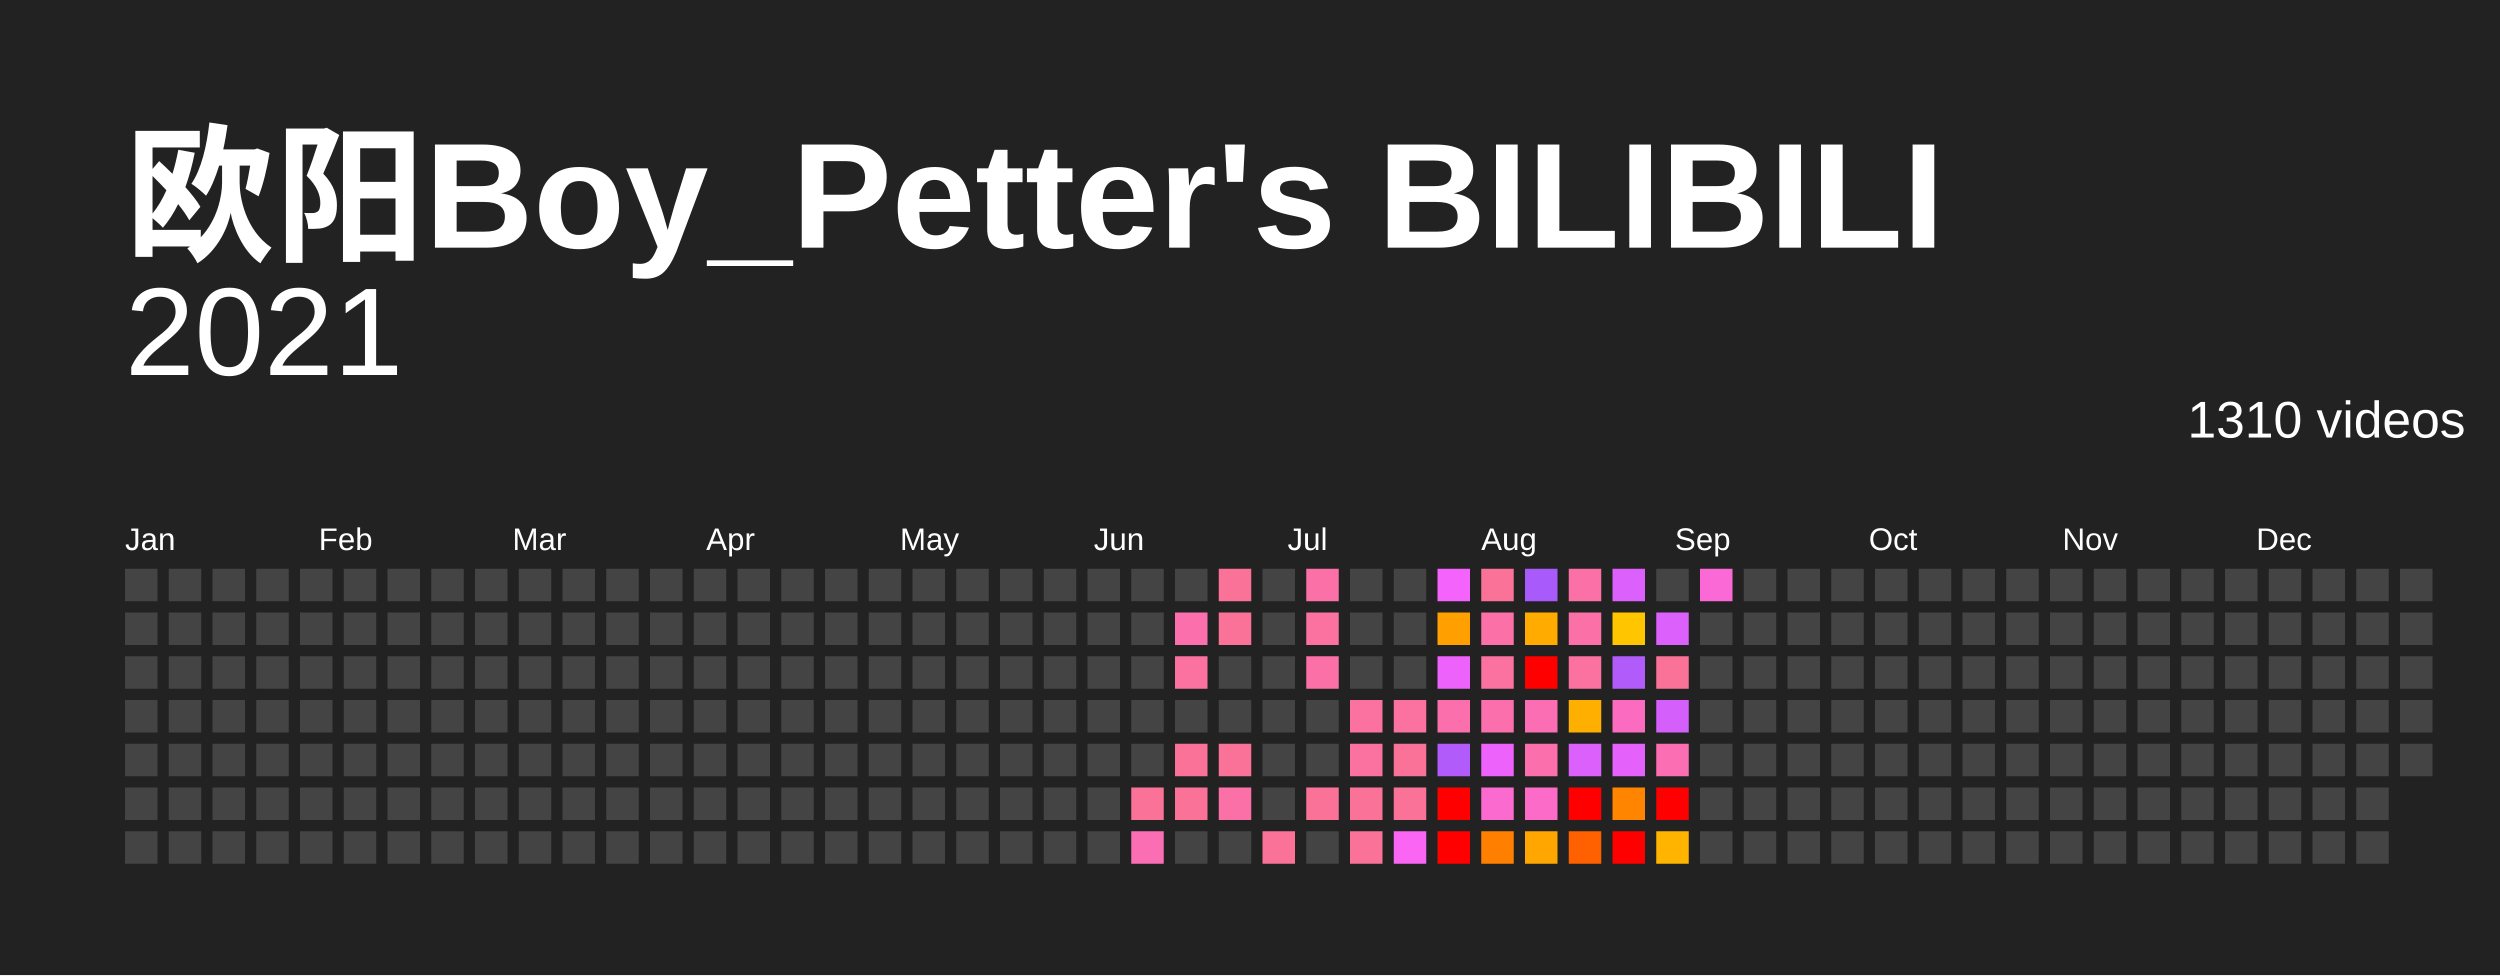
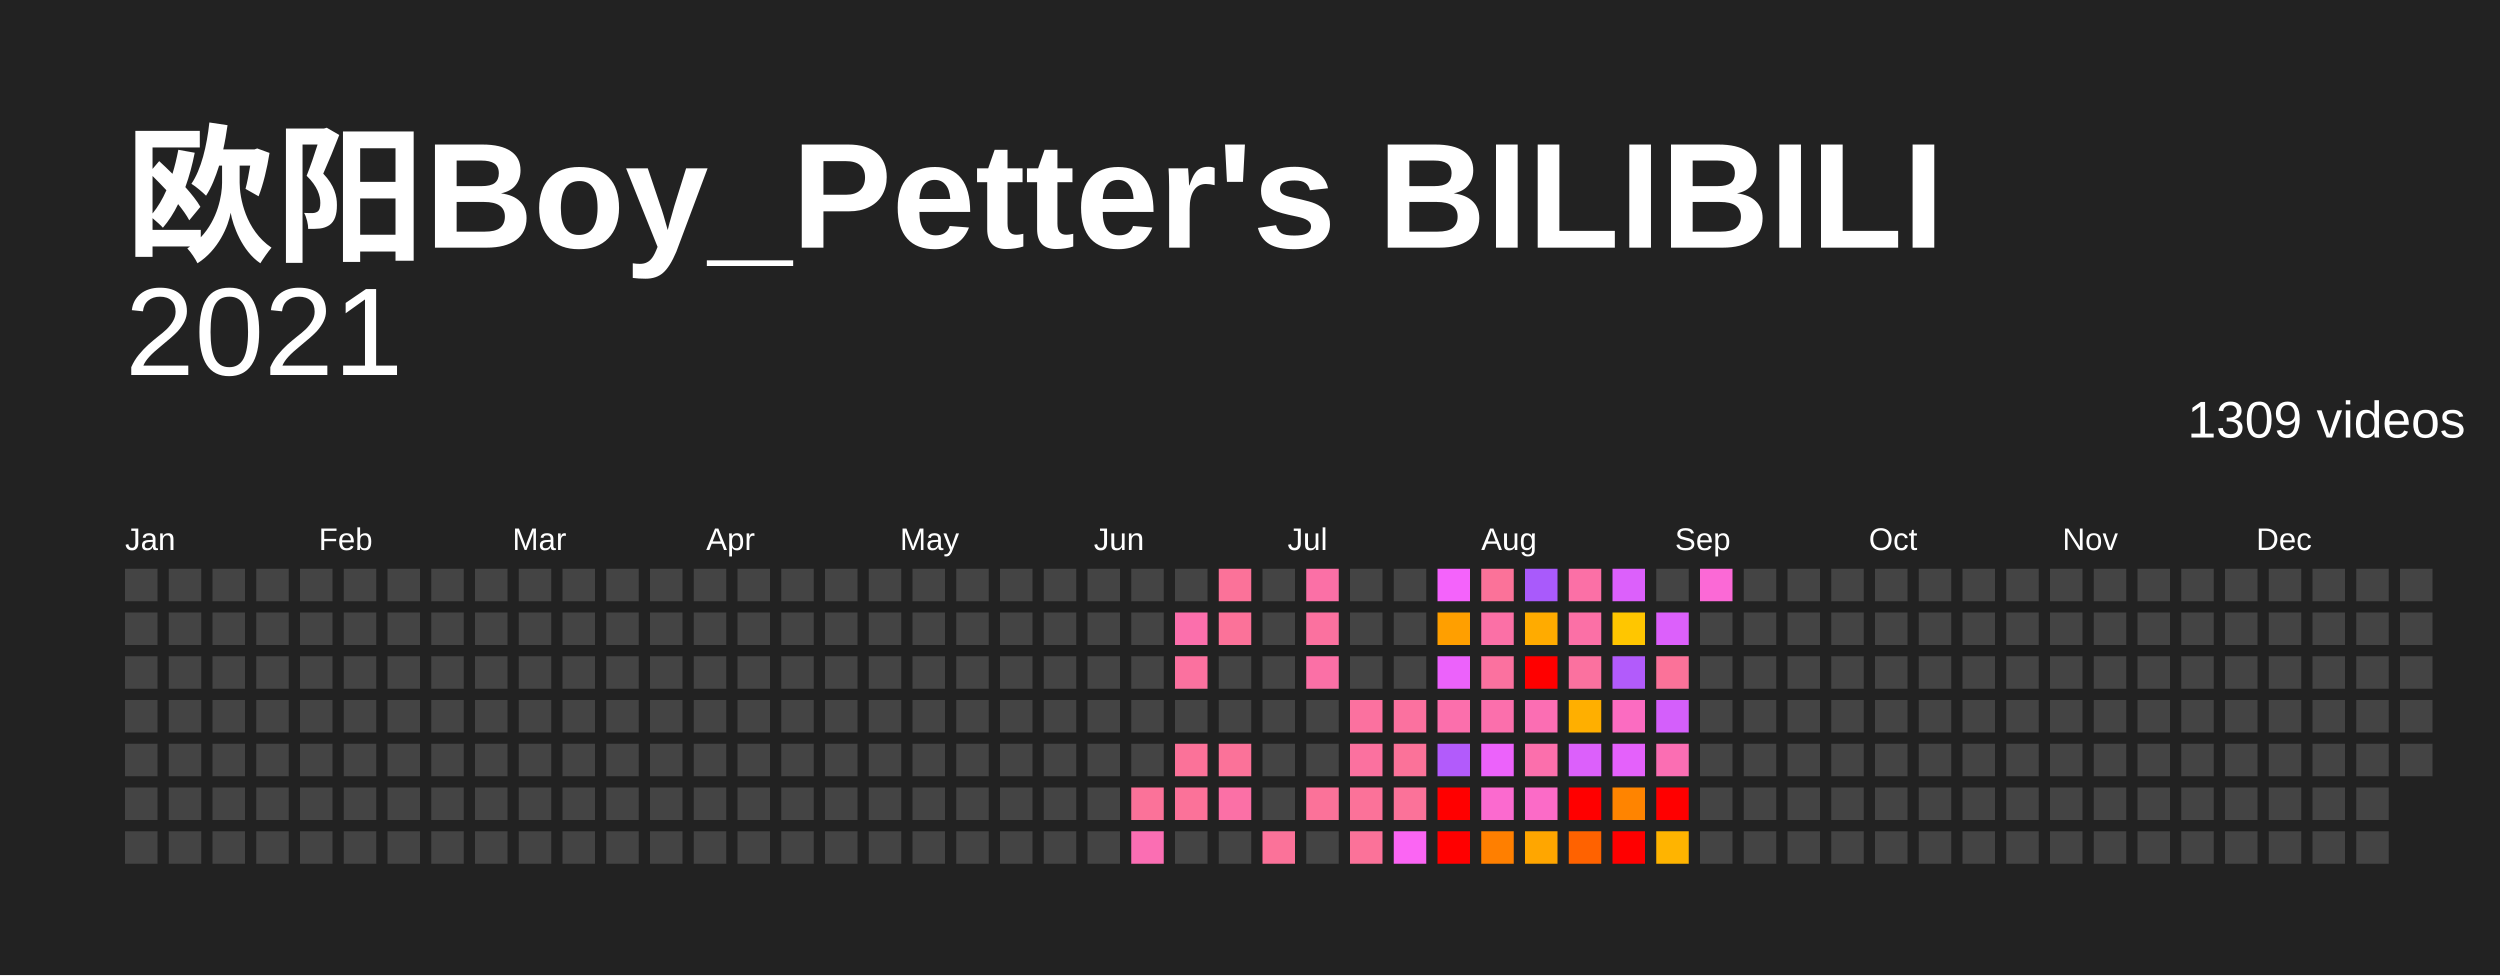
<svg xmlns="http://www.w3.org/2000/svg" baseProfile="full" height="78mm" version="1.1" viewBox="0,0,200,78" width="200mm">
  <defs />
  <rect fill="#222222" height="78" width="200" x="0" y="0" />
  <text fill="#FFFFFF" style="font-size:12px; font-family:Arial; font-weight:bold;" x="10" y="20">欧阳Boy_Petter's BILIBILI</text>
  <text alignment-baseline="hanging" fill="#FFFFFF" style="font-size:10.0px; font-family:Arial;" x="10" y="30">2021</text>
-   <text alignment-baseline="hanging" fill="#FFFFFF" style="font-size:4.125px; font-family:Arial;" x="175" y="35">1310 videos</text>
+   <text alignment-baseline="hanging" fill="#FFFFFF" style="font-size:4.125px; font-family:Arial;" x="175" y="35">1309 videos</text>
  <text fill="#FFFFFF" style="font-size:2.5px; font-family:Arial" x="10.0" y="44">Jan</text>
  <text fill="#FFFFFF" style="font-size:2.5px; font-family:Arial" x="25.5" y="44">Feb</text>
  <text fill="#FFFFFF" style="font-size:2.5px; font-family:Arial" x="41.0" y="44">Mar</text>
  <text fill="#FFFFFF" style="font-size:2.5px; font-family:Arial" x="56.5" y="44">Apr</text>
  <text fill="#FFFFFF" style="font-size:2.5px; font-family:Arial" x="72.0" y="44">May</text>
  <text fill="#FFFFFF" style="font-size:2.5px; font-family:Arial" x="87.5" y="44">Jun</text>
  <text fill="#FFFFFF" style="font-size:2.5px; font-family:Arial" x="103.0" y="44">Jul</text>
  <text fill="#FFFFFF" style="font-size:2.5px; font-family:Arial" x="118.5" y="44">Aug</text>
  <text fill="#FFFFFF" style="font-size:2.5px; font-family:Arial" x="134.0" y="44">Sep</text>
  <text fill="#FFFFFF" style="font-size:2.5px; font-family:Arial" x="149.5" y="44">Oct</text>
  <text fill="#FFFFFF" style="font-size:2.5px; font-family:Arial" x="165.0" y="44">Nov</text>
  <text fill="#FFFFFF" style="font-size:2.5px; font-family:Arial" x="180.5" y="44">Dec</text>
  <rect fill="#444444" height="2.6" width="2.6" x="10.0" y="45.5" />
  <rect fill="#444444" height="2.6" width="2.6" x="10.0" y="49.0" />
  <rect fill="#444444" height="2.6" width="2.6" x="10.0" y="52.5" />
  <rect fill="#444444" height="2.6" width="2.6" x="10.0" y="56.0" />
  <rect fill="#444444" height="2.6" width="2.6" x="10.0" y="59.5" />
  <rect fill="#444444" height="2.6" width="2.6" x="10.0" y="63.0" />
  <rect fill="#444444" height="2.6" width="2.6" x="10.0" y="66.5" />
  <rect fill="#444444" height="2.6" width="2.6" x="13.5" y="45.5" />
  <rect fill="#444444" height="2.6" width="2.6" x="13.5" y="49.0" />
  <rect fill="#444444" height="2.6" width="2.6" x="13.5" y="52.5" />
  <rect fill="#444444" height="2.6" width="2.6" x="13.5" y="56.0" />
  <rect fill="#444444" height="2.6" width="2.6" x="13.5" y="59.5" />
  <rect fill="#444444" height="2.6" width="2.6" x="13.5" y="63.0" />
  <rect fill="#444444" height="2.6" width="2.6" x="13.5" y="66.5" />
  <rect fill="#444444" height="2.6" width="2.6" x="17.0" y="45.5" />
  <rect fill="#444444" height="2.6" width="2.6" x="17.0" y="49.0" />
  <rect fill="#444444" height="2.6" width="2.6" x="17.0" y="52.5" />
  <rect fill="#444444" height="2.6" width="2.6" x="17.0" y="56.0" />
  <rect fill="#444444" height="2.6" width="2.6" x="17.0" y="59.5" />
  <rect fill="#444444" height="2.6" width="2.6" x="17.0" y="63.0" />
  <rect fill="#444444" height="2.6" width="2.6" x="17.0" y="66.5" />
  <rect fill="#444444" height="2.6" width="2.6" x="20.5" y="45.5" />
  <rect fill="#444444" height="2.6" width="2.6" x="20.5" y="49.0" />
  <rect fill="#444444" height="2.6" width="2.6" x="20.5" y="52.5" />
  <rect fill="#444444" height="2.6" width="2.6" x="20.5" y="56.0" />
  <rect fill="#444444" height="2.6" width="2.6" x="20.5" y="59.5" />
  <rect fill="#444444" height="2.6" width="2.6" x="20.5" y="63.0" />
  <rect fill="#444444" height="2.6" width="2.6" x="20.5" y="66.5" />
  <rect fill="#444444" height="2.6" width="2.6" x="24.0" y="45.5" />
  <rect fill="#444444" height="2.6" width="2.6" x="24.0" y="49.0" />
  <rect fill="#444444" height="2.6" width="2.6" x="24.0" y="52.5" />
  <rect fill="#444444" height="2.6" width="2.6" x="24.0" y="56.0" />
  <rect fill="#444444" height="2.6" width="2.6" x="24.0" y="59.5" />
  <rect fill="#444444" height="2.6" width="2.6" x="24.0" y="63.0" />
  <rect fill="#444444" height="2.6" width="2.6" x="24.0" y="66.5" />
  <rect fill="#444444" height="2.6" width="2.6" x="27.5" y="45.5" />
  <rect fill="#444444" height="2.6" width="2.6" x="27.5" y="49.0" />
  <rect fill="#444444" height="2.6" width="2.6" x="27.5" y="52.5" />
  <rect fill="#444444" height="2.6" width="2.6" x="27.5" y="56.0" />
  <rect fill="#444444" height="2.6" width="2.6" x="27.5" y="59.5" />
  <rect fill="#444444" height="2.6" width="2.6" x="27.5" y="63.0" />
  <rect fill="#444444" height="2.6" width="2.6" x="27.5" y="66.5" />
  <rect fill="#444444" height="2.6" width="2.6" x="31.0" y="45.5" />
  <rect fill="#444444" height="2.6" width="2.6" x="31.0" y="49.0" />
  <rect fill="#444444" height="2.6" width="2.6" x="31.0" y="52.5" />
  <rect fill="#444444" height="2.6" width="2.6" x="31.0" y="56.0" />
  <rect fill="#444444" height="2.6" width="2.6" x="31.0" y="59.5" />
  <rect fill="#444444" height="2.6" width="2.6" x="31.0" y="63.0" />
  <rect fill="#444444" height="2.6" width="2.6" x="31.0" y="66.5" />
  <rect fill="#444444" height="2.6" width="2.6" x="34.5" y="45.5" />
  <rect fill="#444444" height="2.6" width="2.6" x="34.5" y="49.0" />
  <rect fill="#444444" height="2.6" width="2.6" x="34.5" y="52.5" />
  <rect fill="#444444" height="2.6" width="2.6" x="34.5" y="56.0" />
  <rect fill="#444444" height="2.6" width="2.6" x="34.5" y="59.5" />
  <rect fill="#444444" height="2.6" width="2.6" x="34.5" y="63.0" />
  <rect fill="#444444" height="2.6" width="2.6" x="34.5" y="66.5" />
  <rect fill="#444444" height="2.6" width="2.6" x="38.0" y="45.5" />
  <rect fill="#444444" height="2.6" width="2.6" x="38.0" y="49.0" />
  <rect fill="#444444" height="2.6" width="2.6" x="38.0" y="52.5" />
  <rect fill="#444444" height="2.6" width="2.6" x="38.0" y="56.0" />
  <rect fill="#444444" height="2.6" width="2.6" x="38.0" y="59.5" />
  <rect fill="#444444" height="2.6" width="2.6" x="38.0" y="63.0" />
  <rect fill="#444444" height="2.6" width="2.6" x="38.0" y="66.5" />
  <rect fill="#444444" height="2.6" width="2.6" x="41.5" y="45.5" />
  <rect fill="#444444" height="2.6" width="2.6" x="41.5" y="49.0" />
  <rect fill="#444444" height="2.6" width="2.6" x="41.5" y="52.5" />
  <rect fill="#444444" height="2.6" width="2.6" x="41.5" y="56.0" />
  <rect fill="#444444" height="2.6" width="2.6" x="41.5" y="59.5" />
  <rect fill="#444444" height="2.6" width="2.6" x="41.5" y="63.0" />
  <rect fill="#444444" height="2.6" width="2.6" x="41.5" y="66.5" />
  <rect fill="#444444" height="2.6" width="2.6" x="45.0" y="45.5" />
  <rect fill="#444444" height="2.6" width="2.6" x="45.0" y="49.0" />
  <rect fill="#444444" height="2.6" width="2.6" x="45.0" y="52.5" />
  <rect fill="#444444" height="2.6" width="2.6" x="45.0" y="56.0" />
  <rect fill="#444444" height="2.6" width="2.6" x="45.0" y="59.5" />
  <rect fill="#444444" height="2.6" width="2.6" x="45.0" y="63.0" />
  <rect fill="#444444" height="2.6" width="2.6" x="45.0" y="66.5" />
  <rect fill="#444444" height="2.6" width="2.6" x="48.5" y="45.5" />
  <rect fill="#444444" height="2.6" width="2.6" x="48.5" y="49.0" />
  <rect fill="#444444" height="2.6" width="2.6" x="48.5" y="52.5" />
  <rect fill="#444444" height="2.6" width="2.6" x="48.5" y="56.0" />
  <rect fill="#444444" height="2.6" width="2.6" x="48.5" y="59.5" />
  <rect fill="#444444" height="2.6" width="2.6" x="48.5" y="63.0" />
  <rect fill="#444444" height="2.6" width="2.6" x="48.5" y="66.5" />
  <rect fill="#444444" height="2.6" width="2.6" x="52.0" y="45.5" />
  <rect fill="#444444" height="2.6" width="2.6" x="52.0" y="49.0" />
  <rect fill="#444444" height="2.6" width="2.6" x="52.0" y="52.5" />
  <rect fill="#444444" height="2.6" width="2.6" x="52.0" y="56.0" />
  <rect fill="#444444" height="2.6" width="2.6" x="52.0" y="59.5" />
  <rect fill="#444444" height="2.6" width="2.6" x="52.0" y="63.0" />
  <rect fill="#444444" height="2.6" width="2.6" x="52.0" y="66.5" />
  <rect fill="#444444" height="2.6" width="2.6" x="55.5" y="45.5" />
  <rect fill="#444444" height="2.6" width="2.6" x="55.5" y="49.0" />
  <rect fill="#444444" height="2.6" width="2.6" x="55.5" y="52.5" />
  <rect fill="#444444" height="2.6" width="2.6" x="55.5" y="56.0" />
  <rect fill="#444444" height="2.6" width="2.6" x="55.5" y="59.5" />
  <rect fill="#444444" height="2.6" width="2.6" x="55.5" y="63.0" />
  <rect fill="#444444" height="2.6" width="2.6" x="55.5" y="66.5" />
  <rect fill="#444444" height="2.6" width="2.6" x="59.0" y="45.5" />
  <rect fill="#444444" height="2.6" width="2.6" x="59.0" y="49.0" />
  <rect fill="#444444" height="2.6" width="2.6" x="59.0" y="52.5" />
  <rect fill="#444444" height="2.6" width="2.6" x="59.0" y="56.0" />
  <rect fill="#444444" height="2.6" width="2.6" x="59.0" y="59.5" />
  <rect fill="#444444" height="2.6" width="2.6" x="59.0" y="63.0" />
  <rect fill="#444444" height="2.6" width="2.6" x="59.0" y="66.5" />
  <rect fill="#444444" height="2.6" width="2.6" x="62.5" y="45.5" />
  <rect fill="#444444" height="2.6" width="2.6" x="62.5" y="49.0" />
  <rect fill="#444444" height="2.6" width="2.6" x="62.5" y="52.5" />
  <rect fill="#444444" height="2.6" width="2.6" x="62.5" y="56.0" />
  <rect fill="#444444" height="2.6" width="2.6" x="62.5" y="59.5" />
  <rect fill="#444444" height="2.6" width="2.6" x="62.5" y="63.0" />
  <rect fill="#444444" height="2.6" width="2.6" x="62.5" y="66.5" />
  <rect fill="#444444" height="2.6" width="2.6" x="66.0" y="45.5" />
  <rect fill="#444444" height="2.6" width="2.6" x="66.0" y="49.0" />
  <rect fill="#444444" height="2.6" width="2.6" x="66.0" y="52.5" />
  <rect fill="#444444" height="2.6" width="2.6" x="66.0" y="56.0" />
  <rect fill="#444444" height="2.6" width="2.6" x="66.0" y="59.5" />
  <rect fill="#444444" height="2.6" width="2.6" x="66.0" y="63.0" />
  <rect fill="#444444" height="2.6" width="2.6" x="66.0" y="66.5" />
  <rect fill="#444444" height="2.6" width="2.6" x="69.5" y="45.5" />
  <rect fill="#444444" height="2.6" width="2.6" x="69.5" y="49.0" />
  <rect fill="#444444" height="2.6" width="2.6" x="69.5" y="52.5" />
  <rect fill="#444444" height="2.6" width="2.6" x="69.5" y="56.0" />
  <rect fill="#444444" height="2.6" width="2.6" x="69.5" y="59.5" />
  <rect fill="#444444" height="2.6" width="2.6" x="69.5" y="63.0" />
  <rect fill="#444444" height="2.6" width="2.6" x="69.5" y="66.5" />
  <rect fill="#444444" height="2.6" width="2.6" x="73.0" y="45.5" />
  <rect fill="#444444" height="2.6" width="2.6" x="73.0" y="49.0" />
  <rect fill="#444444" height="2.6" width="2.6" x="73.0" y="52.5" />
  <rect fill="#444444" height="2.6" width="2.6" x="73.0" y="56.0" />
  <rect fill="#444444" height="2.6" width="2.6" x="73.0" y="59.5" />
  <rect fill="#444444" height="2.6" width="2.6" x="73.0" y="63.0" />
  <rect fill="#444444" height="2.6" width="2.6" x="73.0" y="66.5" />
  <rect fill="#444444" height="2.6" width="2.6" x="76.5" y="45.5" />
  <rect fill="#444444" height="2.6" width="2.6" x="76.5" y="49.0" />
  <rect fill="#444444" height="2.6" width="2.6" x="76.5" y="52.5" />
  <rect fill="#444444" height="2.6" width="2.6" x="76.5" y="56.0" />
  <rect fill="#444444" height="2.6" width="2.6" x="76.5" y="59.5" />
  <rect fill="#444444" height="2.6" width="2.6" x="76.5" y="63.0" />
  <rect fill="#444444" height="2.6" width="2.6" x="76.5" y="66.5" />
  <rect fill="#444444" height="2.6" width="2.6" x="80.0" y="45.5" />
  <rect fill="#444444" height="2.6" width="2.6" x="80.0" y="49.0" />
  <rect fill="#444444" height="2.6" width="2.6" x="80.0" y="52.5" />
  <rect fill="#444444" height="2.6" width="2.6" x="80.0" y="56.0" />
  <rect fill="#444444" height="2.6" width="2.6" x="80.0" y="59.5" />
  <rect fill="#444444" height="2.6" width="2.6" x="80.0" y="63.0" />
  <rect fill="#444444" height="2.6" width="2.6" x="80.0" y="66.5" />
  <rect fill="#444444" height="2.6" width="2.6" x="83.5" y="45.5" />
  <rect fill="#444444" height="2.6" width="2.6" x="83.5" y="49.0" />
  <rect fill="#444444" height="2.6" width="2.6" x="83.5" y="52.5" />
  <rect fill="#444444" height="2.6" width="2.6" x="83.5" y="56.0" />
  <rect fill="#444444" height="2.6" width="2.6" x="83.5" y="59.5" />
  <rect fill="#444444" height="2.6" width="2.6" x="83.5" y="63.0" />
  <rect fill="#444444" height="2.6" width="2.6" x="83.5" y="66.5" />
  <rect fill="#444444" height="2.6" width="2.6" x="87.0" y="45.5" />
  <rect fill="#444444" height="2.6" width="2.6" x="87.0" y="49.0" />
  <rect fill="#444444" height="2.6" width="2.6" x="87.0" y="52.5" />
  <rect fill="#444444" height="2.6" width="2.6" x="87.0" y="56.0" />
  <rect fill="#444444" height="2.6" width="2.6" x="87.0" y="59.5" />
  <rect fill="#444444" height="2.6" width="2.6" x="87.0" y="63.0" />
  <rect fill="#444444" height="2.6" width="2.6" x="87.0" y="66.5" />
  <rect fill="#444444" height="2.6" width="2.6" x="90.5" y="45.5" />
  <rect fill="#444444" height="2.6" width="2.6" x="90.5" y="49.0" />
  <rect fill="#444444" height="2.6" width="2.6" x="90.5" y="52.5" />
  <rect fill="#444444" height="2.6" width="2.6" x="90.5" y="56.0" />
  <rect fill="#444444" height="2.6" width="2.6" x="90.5" y="59.5" />
  <rect fill="#fb7299" height="2.6" width="2.6" x="90.5" y="63.0" />
  <rect fill="#fb6eb3" height="2.6" width="2.6" x="90.5" y="66.5" />
  <rect fill="#444444" height="2.6" width="2.6" x="94.0" y="45.5" />
  <rect fill="#fb6fac" height="2.6" width="2.6" x="94.0" y="49.0" />
  <rect fill="#fb719f" height="2.6" width="2.6" x="94.0" y="52.5" />
  <rect fill="#444444" height="2.6" width="2.6" x="94.0" y="56.0" />
  <rect fill="#fb7299" height="2.6" width="2.6" x="94.0" y="59.5" />
  <rect fill="#fb7299" height="2.6" width="2.6" x="94.0" y="63.0" />
  <rect fill="#444444" height="2.6" width="2.6" x="94.0" y="66.5" />
  <rect fill="#fb7299" height="2.6" width="2.6" x="97.5" y="45.5" />
  <rect fill="#fb7299" height="2.6" width="2.6" x="97.5" y="49.0" />
  <rect fill="#444444" height="2.6" width="2.6" x="97.5" y="52.5" />
  <rect fill="#444444" height="2.6" width="2.6" x="97.5" y="56.0" />
  <rect fill="#fb7299" height="2.6" width="2.6" x="97.5" y="59.5" />
  <rect fill="#fb70a6" height="2.6" width="2.6" x="97.5" y="63.0" />
  <rect fill="#444444" height="2.6" width="2.6" x="97.5" y="66.5" />
  <rect fill="#444444" height="2.6" width="2.6" x="101.0" y="45.5" />
  <rect fill="#444444" height="2.6" width="2.6" x="101.0" y="49.0" />
  <rect fill="#444444" height="2.6" width="2.6" x="101.0" y="52.5" />
  <rect fill="#444444" height="2.6" width="2.6" x="101.0" y="56.0" />
  <rect fill="#444444" height="2.6" width="2.6" x="101.0" y="59.5" />
  <rect fill="#444444" height="2.6" width="2.6" x="101.0" y="63.0" />
  <rect fill="#fb7299" height="2.6" width="2.6" x="101.0" y="66.5" />
  <rect fill="#fb70a6" height="2.6" width="2.6" x="104.5" y="45.5" />
  <rect fill="#fb719f" height="2.6" width="2.6" x="104.5" y="49.0" />
  <rect fill="#fb70a6" height="2.6" width="2.6" x="104.5" y="52.5" />
  <rect fill="#444444" height="2.6" width="2.6" x="104.5" y="56.0" />
  <rect fill="#444444" height="2.6" width="2.6" x="104.5" y="59.5" />
  <rect fill="#fb7299" height="2.6" width="2.6" x="104.5" y="63.0" />
  <rect fill="#444444" height="2.6" width="2.6" x="104.5" y="66.5" />
  <rect fill="#444444" height="2.6" width="2.6" x="108.0" y="45.5" />
  <rect fill="#444444" height="2.6" width="2.6" x="108.0" y="49.0" />
  <rect fill="#444444" height="2.6" width="2.6" x="108.0" y="52.5" />
  <rect fill="#fb719f" height="2.6" width="2.6" x="108.0" y="56.0" />
  <rect fill="#fb719f" height="2.6" width="2.6" x="108.0" y="59.5" />
  <rect fill="#fb7299" height="2.6" width="2.6" x="108.0" y="63.0" />
  <rect fill="#fb7299" height="2.6" width="2.6" x="108.0" y="66.5" />
  <rect fill="#444444" height="2.6" width="2.6" x="111.5" y="45.5" />
  <rect fill="#444444" height="2.6" width="2.6" x="111.5" y="49.0" />
  <rect fill="#444444" height="2.6" width="2.6" x="111.5" y="52.5" />
  <rect fill="#fb719f" height="2.6" width="2.6" x="111.5" y="56.0" />
  <rect fill="#fb7299" height="2.6" width="2.6" x="111.5" y="59.5" />
  <rect fill="#fb7299" height="2.6" width="2.6" x="111.5" y="63.0" />
  <rect fill="#fb65f3" height="2.6" width="2.6" x="111.5" y="66.5" />
  <rect fill="#f463fb" height="2.6" width="2.6" x="115.0" y="45.5" />
  <rect fill="#ff9f00" height="2.6" width="2.6" x="115.0" y="49.0" />
  <rect fill="#ec62fb" height="2.6" width="2.6" x="115.0" y="52.5" />
  <rect fill="#fb6fac" height="2.6" width="2.6" x="115.0" y="56.0" />
  <rect fill="#b25bfb" height="2.6" width="2.6" x="115.0" y="59.5" />
  <rect fill="red" height="2.6" width="2.6" x="115.0" y="63.0" />
  <rect fill="red" height="2.6" width="2.6" x="115.0" y="66.5" />
  <rect fill="#fb7299" height="2.6" width="2.6" x="118.5" y="45.5" />
  <rect fill="#fb70a6" height="2.6" width="2.6" x="118.5" y="49.0" />
  <rect fill="#fb719f" height="2.6" width="2.6" x="118.5" y="52.5" />
  <rect fill="#fb6fac" height="2.6" width="2.6" x="118.5" y="56.0" />
  <rect fill="#ec62fb" height="2.6" width="2.6" x="118.5" y="59.5" />
  <rect fill="#fb6acf" height="2.6" width="2.6" x="118.5" y="63.0" />
  <rect fill="#ff7f00" height="2.6" width="2.6" x="118.5" y="66.5" />
  <rect fill="#a95afb" height="2.6" width="2.6" x="122.0" y="45.5" />
  <rect fill="#ffab00" height="2.6" width="2.6" x="122.0" y="49.0" />
  <rect fill="red" height="2.6" width="2.6" x="122.0" y="52.5" />
  <rect fill="#fb6eb3" height="2.6" width="2.6" x="122.0" y="56.0" />
  <rect fill="#fb6fac" height="2.6" width="2.6" x="122.0" y="59.5" />
  <rect fill="#fb6bc7" height="2.6" width="2.6" x="122.0" y="63.0" />
  <rect fill="#ffa600" height="2.6" width="2.6" x="122.0" y="66.5" />
  <rect fill="#fb70a6" height="2.6" width="2.6" x="125.5" y="45.5" />
  <rect fill="#fb70a6" height="2.6" width="2.6" x="125.5" y="49.0" />
  <rect fill="#fb719f" height="2.6" width="2.6" x="125.5" y="52.5" />
  <rect fill="#ffaf00" height="2.6" width="2.6" x="125.5" y="56.0" />
  <rect fill="#dc60fb" height="2.6" width="2.6" x="125.5" y="59.5" />
  <rect fill="red" height="2.6" width="2.6" x="125.5" y="63.0" />
-   <rect fill="#ff6000" height="2.6" width="2.6" x="125.5" y="66.5" />
+   <rect fill="#ff6200" height="2.6" width="2.6" x="125.5" y="66.5" />
  <rect fill="#dc60fb" height="2.6" width="2.6" x="129.0" y="45.5" />
  <rect fill="#ffc600" height="2.6" width="2.6" x="129.0" y="49.0" />
  <rect fill="#b25bfb" height="2.6" width="2.6" x="129.0" y="52.5" />
  <rect fill="#fb6cc1" height="2.6" width="2.6" x="129.0" y="56.0" />
  <rect fill="#e461fb" height="2.6" width="2.6" x="129.0" y="59.5" />
  <rect fill="#ff8400" height="2.6" width="2.6" x="129.0" y="63.0" />
  <rect fill="red" height="2.6" width="2.6" x="129.0" y="66.5" />
  <rect fill="#444444" height="2.6" width="2.6" x="132.5" y="45.5" />
  <rect fill="#dc60fb" height="2.6" width="2.6" x="132.5" y="49.0" />
  <rect fill="#fb7299" height="2.6" width="2.6" x="132.5" y="52.5" />
  <rect fill="#d45ffb" height="2.6" width="2.6" x="132.5" y="56.0" />
  <rect fill="#fb6eb3" height="2.6" width="2.6" x="132.5" y="59.5" />
  <rect fill="red" height="2.6" width="2.6" x="132.5" y="63.0" />
  <rect fill="#ffb400" height="2.6" width="2.6" x="132.5" y="66.5" />
  <rect fill="#fb69d6" height="2.6" width="2.6" x="136.0" y="45.5" />
  <rect fill="#444444" height="2.6" width="2.6" x="136.0" y="49.0" />
  <rect fill="#444444" height="2.6" width="2.6" x="136.0" y="52.5" />
  <rect fill="#444444" height="2.6" width="2.6" x="136.0" y="56.0" />
  <rect fill="#444444" height="2.6" width="2.6" x="136.0" y="59.5" />
  <rect fill="#444444" height="2.6" width="2.6" x="136.0" y="63.0" />
  <rect fill="#444444" height="2.6" width="2.6" x="136.0" y="66.5" />
  <rect fill="#444444" height="2.6" width="2.6" x="139.5" y="45.5" />
  <rect fill="#444444" height="2.6" width="2.6" x="139.5" y="49.0" />
  <rect fill="#444444" height="2.6" width="2.6" x="139.5" y="52.5" />
  <rect fill="#444444" height="2.6" width="2.6" x="139.5" y="56.0" />
  <rect fill="#444444" height="2.6" width="2.6" x="139.5" y="59.5" />
  <rect fill="#444444" height="2.6" width="2.6" x="139.5" y="63.0" />
  <rect fill="#444444" height="2.6" width="2.6" x="139.5" y="66.5" />
  <rect fill="#444444" height="2.6" width="2.6" x="143.0" y="45.5" />
  <rect fill="#444444" height="2.6" width="2.6" x="143.0" y="49.0" />
  <rect fill="#444444" height="2.6" width="2.6" x="143.0" y="52.5" />
  <rect fill="#444444" height="2.6" width="2.6" x="143.0" y="56.0" />
  <rect fill="#444444" height="2.6" width="2.6" x="143.0" y="59.5" />
  <rect fill="#444444" height="2.6" width="2.6" x="143.0" y="63.0" />
  <rect fill="#444444" height="2.6" width="2.6" x="143.0" y="66.5" />
  <rect fill="#444444" height="2.6" width="2.6" x="146.5" y="45.5" />
  <rect fill="#444444" height="2.6" width="2.6" x="146.5" y="49.0" />
  <rect fill="#444444" height="2.6" width="2.6" x="146.5" y="52.5" />
  <rect fill="#444444" height="2.6" width="2.6" x="146.5" y="56.0" />
  <rect fill="#444444" height="2.6" width="2.6" x="146.5" y="59.5" />
  <rect fill="#444444" height="2.6" width="2.6" x="146.5" y="63.0" />
  <rect fill="#444444" height="2.6" width="2.6" x="146.5" y="66.5" />
  <rect fill="#444444" height="2.6" width="2.6" x="150.0" y="45.5" />
  <rect fill="#444444" height="2.6" width="2.6" x="150.0" y="49.0" />
  <rect fill="#444444" height="2.6" width="2.6" x="150.0" y="52.5" />
  <rect fill="#444444" height="2.6" width="2.6" x="150.0" y="56.0" />
  <rect fill="#444444" height="2.6" width="2.6" x="150.0" y="59.5" />
  <rect fill="#444444" height="2.6" width="2.6" x="150.0" y="63.0" />
  <rect fill="#444444" height="2.6" width="2.6" x="150.0" y="66.5" />
  <rect fill="#444444" height="2.6" width="2.6" x="153.5" y="45.5" />
  <rect fill="#444444" height="2.6" width="2.6" x="153.5" y="49.0" />
  <rect fill="#444444" height="2.6" width="2.6" x="153.5" y="52.5" />
  <rect fill="#444444" height="2.6" width="2.6" x="153.5" y="56.0" />
  <rect fill="#444444" height="2.6" width="2.6" x="153.5" y="59.5" />
  <rect fill="#444444" height="2.6" width="2.6" x="153.5" y="63.0" />
  <rect fill="#444444" height="2.6" width="2.6" x="153.5" y="66.5" />
  <rect fill="#444444" height="2.6" width="2.6" x="157.0" y="45.5" />
  <rect fill="#444444" height="2.6" width="2.6" x="157.0" y="49.0" />
  <rect fill="#444444" height="2.6" width="2.6" x="157.0" y="52.5" />
  <rect fill="#444444" height="2.6" width="2.6" x="157.0" y="56.0" />
  <rect fill="#444444" height="2.6" width="2.6" x="157.0" y="59.5" />
  <rect fill="#444444" height="2.6" width="2.6" x="157.0" y="63.0" />
  <rect fill="#444444" height="2.6" width="2.6" x="157.0" y="66.5" />
  <rect fill="#444444" height="2.6" width="2.6" x="160.5" y="45.5" />
  <rect fill="#444444" height="2.6" width="2.6" x="160.5" y="49.0" />
  <rect fill="#444444" height="2.6" width="2.6" x="160.5" y="52.5" />
  <rect fill="#444444" height="2.6" width="2.6" x="160.5" y="56.0" />
  <rect fill="#444444" height="2.6" width="2.6" x="160.5" y="59.5" />
  <rect fill="#444444" height="2.6" width="2.6" x="160.5" y="63.0" />
  <rect fill="#444444" height="2.6" width="2.6" x="160.5" y="66.5" />
  <rect fill="#444444" height="2.6" width="2.6" x="164.0" y="45.5" />
  <rect fill="#444444" height="2.6" width="2.6" x="164.0" y="49.0" />
  <rect fill="#444444" height="2.6" width="2.6" x="164.0" y="52.5" />
  <rect fill="#444444" height="2.6" width="2.6" x="164.0" y="56.0" />
  <rect fill="#444444" height="2.6" width="2.6" x="164.0" y="59.5" />
  <rect fill="#444444" height="2.6" width="2.6" x="164.0" y="63.0" />
  <rect fill="#444444" height="2.6" width="2.6" x="164.0" y="66.5" />
  <rect fill="#444444" height="2.6" width="2.6" x="167.5" y="45.5" />
  <rect fill="#444444" height="2.6" width="2.6" x="167.5" y="49.0" />
  <rect fill="#444444" height="2.6" width="2.6" x="167.5" y="52.5" />
  <rect fill="#444444" height="2.6" width="2.6" x="167.5" y="56.0" />
  <rect fill="#444444" height="2.6" width="2.6" x="167.5" y="59.5" />
  <rect fill="#444444" height="2.6" width="2.6" x="167.5" y="63.0" />
  <rect fill="#444444" height="2.6" width="2.6" x="167.5" y="66.5" />
  <rect fill="#444444" height="2.6" width="2.6" x="171.0" y="45.5" />
  <rect fill="#444444" height="2.6" width="2.6" x="171.0" y="49.0" />
  <rect fill="#444444" height="2.6" width="2.6" x="171.0" y="52.5" />
  <rect fill="#444444" height="2.6" width="2.6" x="171.0" y="56.0" />
  <rect fill="#444444" height="2.6" width="2.6" x="171.0" y="59.5" />
  <rect fill="#444444" height="2.6" width="2.6" x="171.0" y="63.0" />
  <rect fill="#444444" height="2.6" width="2.6" x="171.0" y="66.5" />
  <rect fill="#444444" height="2.6" width="2.6" x="174.5" y="45.5" />
  <rect fill="#444444" height="2.6" width="2.6" x="174.5" y="49.0" />
  <rect fill="#444444" height="2.6" width="2.6" x="174.5" y="52.5" />
  <rect fill="#444444" height="2.6" width="2.6" x="174.5" y="56.0" />
  <rect fill="#444444" height="2.6" width="2.6" x="174.5" y="59.5" />
  <rect fill="#444444" height="2.6" width="2.6" x="174.5" y="63.0" />
  <rect fill="#444444" height="2.6" width="2.6" x="174.5" y="66.5" />
  <rect fill="#444444" height="2.6" width="2.6" x="178.0" y="45.5" />
  <rect fill="#444444" height="2.6" width="2.6" x="178.0" y="49.0" />
  <rect fill="#444444" height="2.6" width="2.6" x="178.0" y="52.5" />
  <rect fill="#444444" height="2.6" width="2.6" x="178.0" y="56.0" />
  <rect fill="#444444" height="2.6" width="2.6" x="178.0" y="59.5" />
  <rect fill="#444444" height="2.6" width="2.6" x="178.0" y="63.0" />
  <rect fill="#444444" height="2.6" width="2.6" x="178.0" y="66.5" />
  <rect fill="#444444" height="2.6" width="2.6" x="181.5" y="45.5" />
  <rect fill="#444444" height="2.6" width="2.6" x="181.5" y="49.0" />
  <rect fill="#444444" height="2.6" width="2.6" x="181.5" y="52.5" />
  <rect fill="#444444" height="2.6" width="2.6" x="181.5" y="56.0" />
  <rect fill="#444444" height="2.6" width="2.6" x="181.5" y="59.5" />
  <rect fill="#444444" height="2.6" width="2.6" x="181.5" y="63.0" />
  <rect fill="#444444" height="2.6" width="2.6" x="181.5" y="66.5" />
  <rect fill="#444444" height="2.6" width="2.6" x="185.0" y="45.5" />
  <rect fill="#444444" height="2.6" width="2.6" x="185.0" y="49.0" />
  <rect fill="#444444" height="2.6" width="2.6" x="185.0" y="52.5" />
  <rect fill="#444444" height="2.6" width="2.6" x="185.0" y="56.0" />
  <rect fill="#444444" height="2.6" width="2.6" x="185.0" y="59.5" />
  <rect fill="#444444" height="2.6" width="2.6" x="185.0" y="63.0" />
  <rect fill="#444444" height="2.6" width="2.6" x="185.0" y="66.5" />
  <rect fill="#444444" height="2.6" width="2.6" x="188.5" y="45.5" />
  <rect fill="#444444" height="2.6" width="2.6" x="188.5" y="49.0" />
  <rect fill="#444444" height="2.6" width="2.6" x="188.5" y="52.5" />
  <rect fill="#444444" height="2.6" width="2.6" x="188.5" y="56.0" />
  <rect fill="#444444" height="2.6" width="2.6" x="188.5" y="59.5" />
  <rect fill="#444444" height="2.6" width="2.6" x="188.5" y="63.0" />
  <rect fill="#444444" height="2.6" width="2.6" x="188.5" y="66.5" />
  <rect fill="#444444" height="2.6" width="2.6" x="192.0" y="45.5" />
  <rect fill="#444444" height="2.6" width="2.6" x="192.0" y="49.0" />
  <rect fill="#444444" height="2.6" width="2.6" x="192.0" y="52.5" />
  <rect fill="#444444" height="2.6" width="2.6" x="192.0" y="56.0" />
  <rect fill="#444444" height="2.6" width="2.6" x="192.0" y="59.5" />
</svg>
